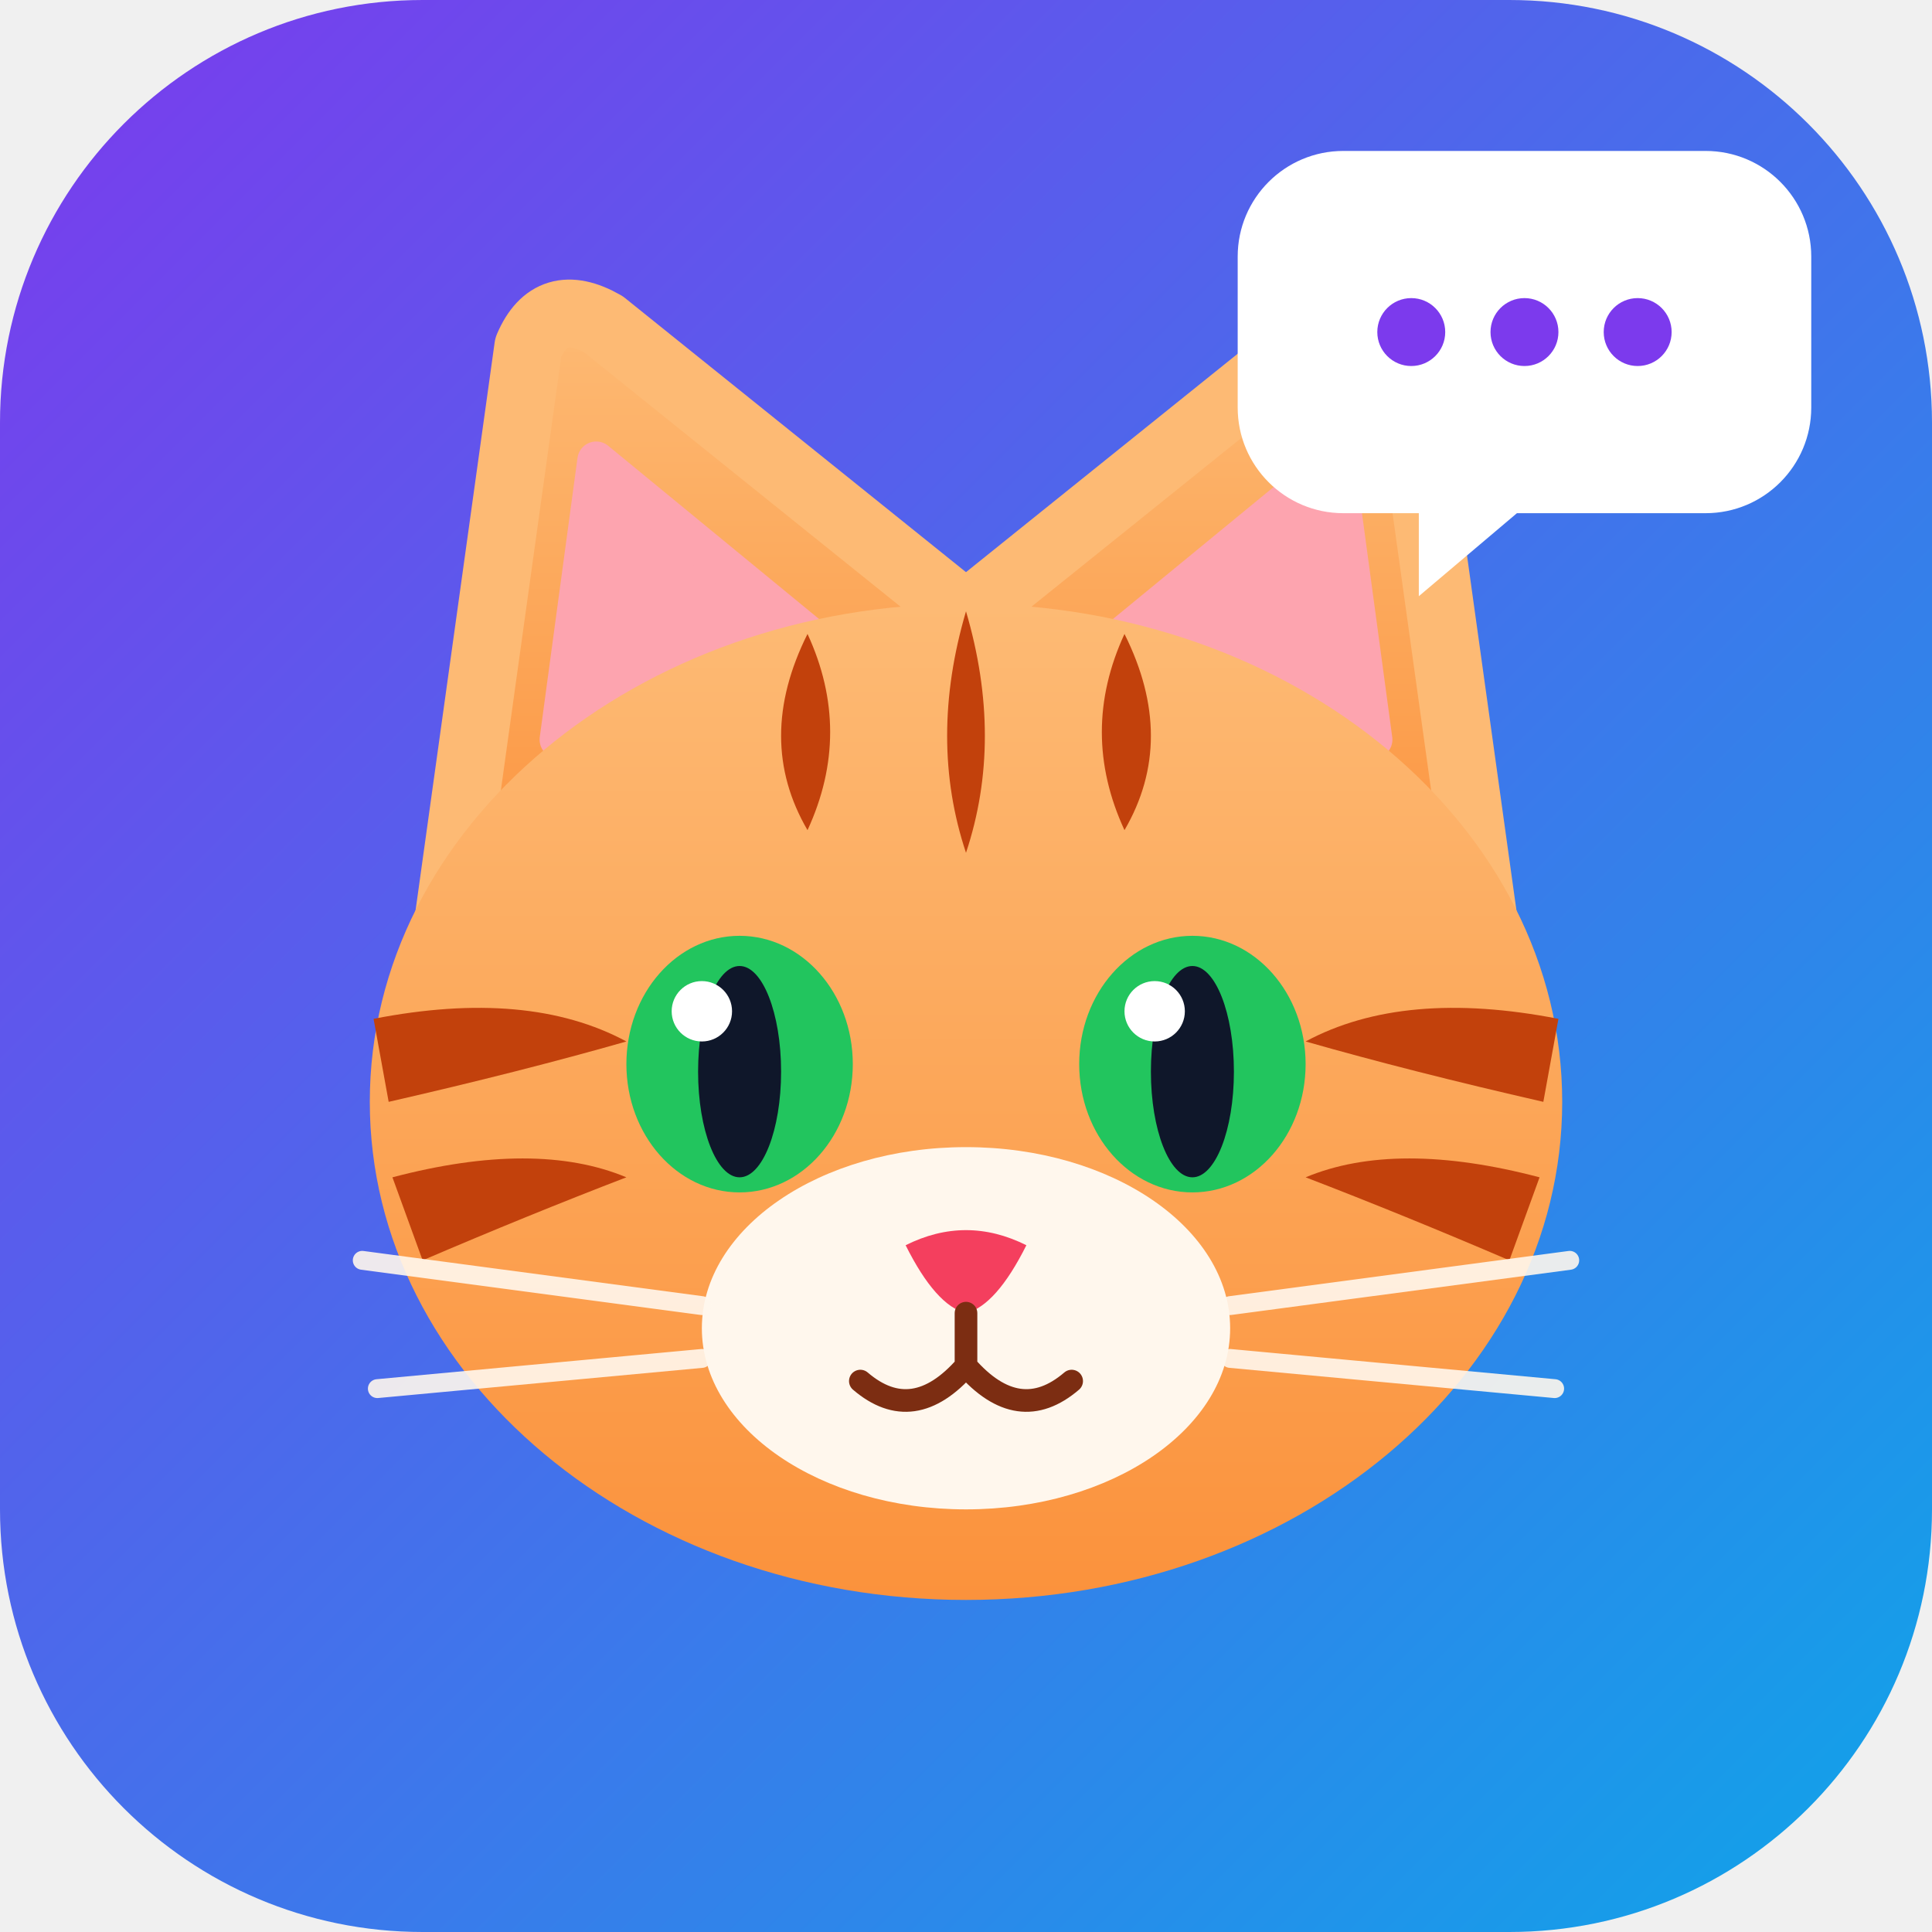
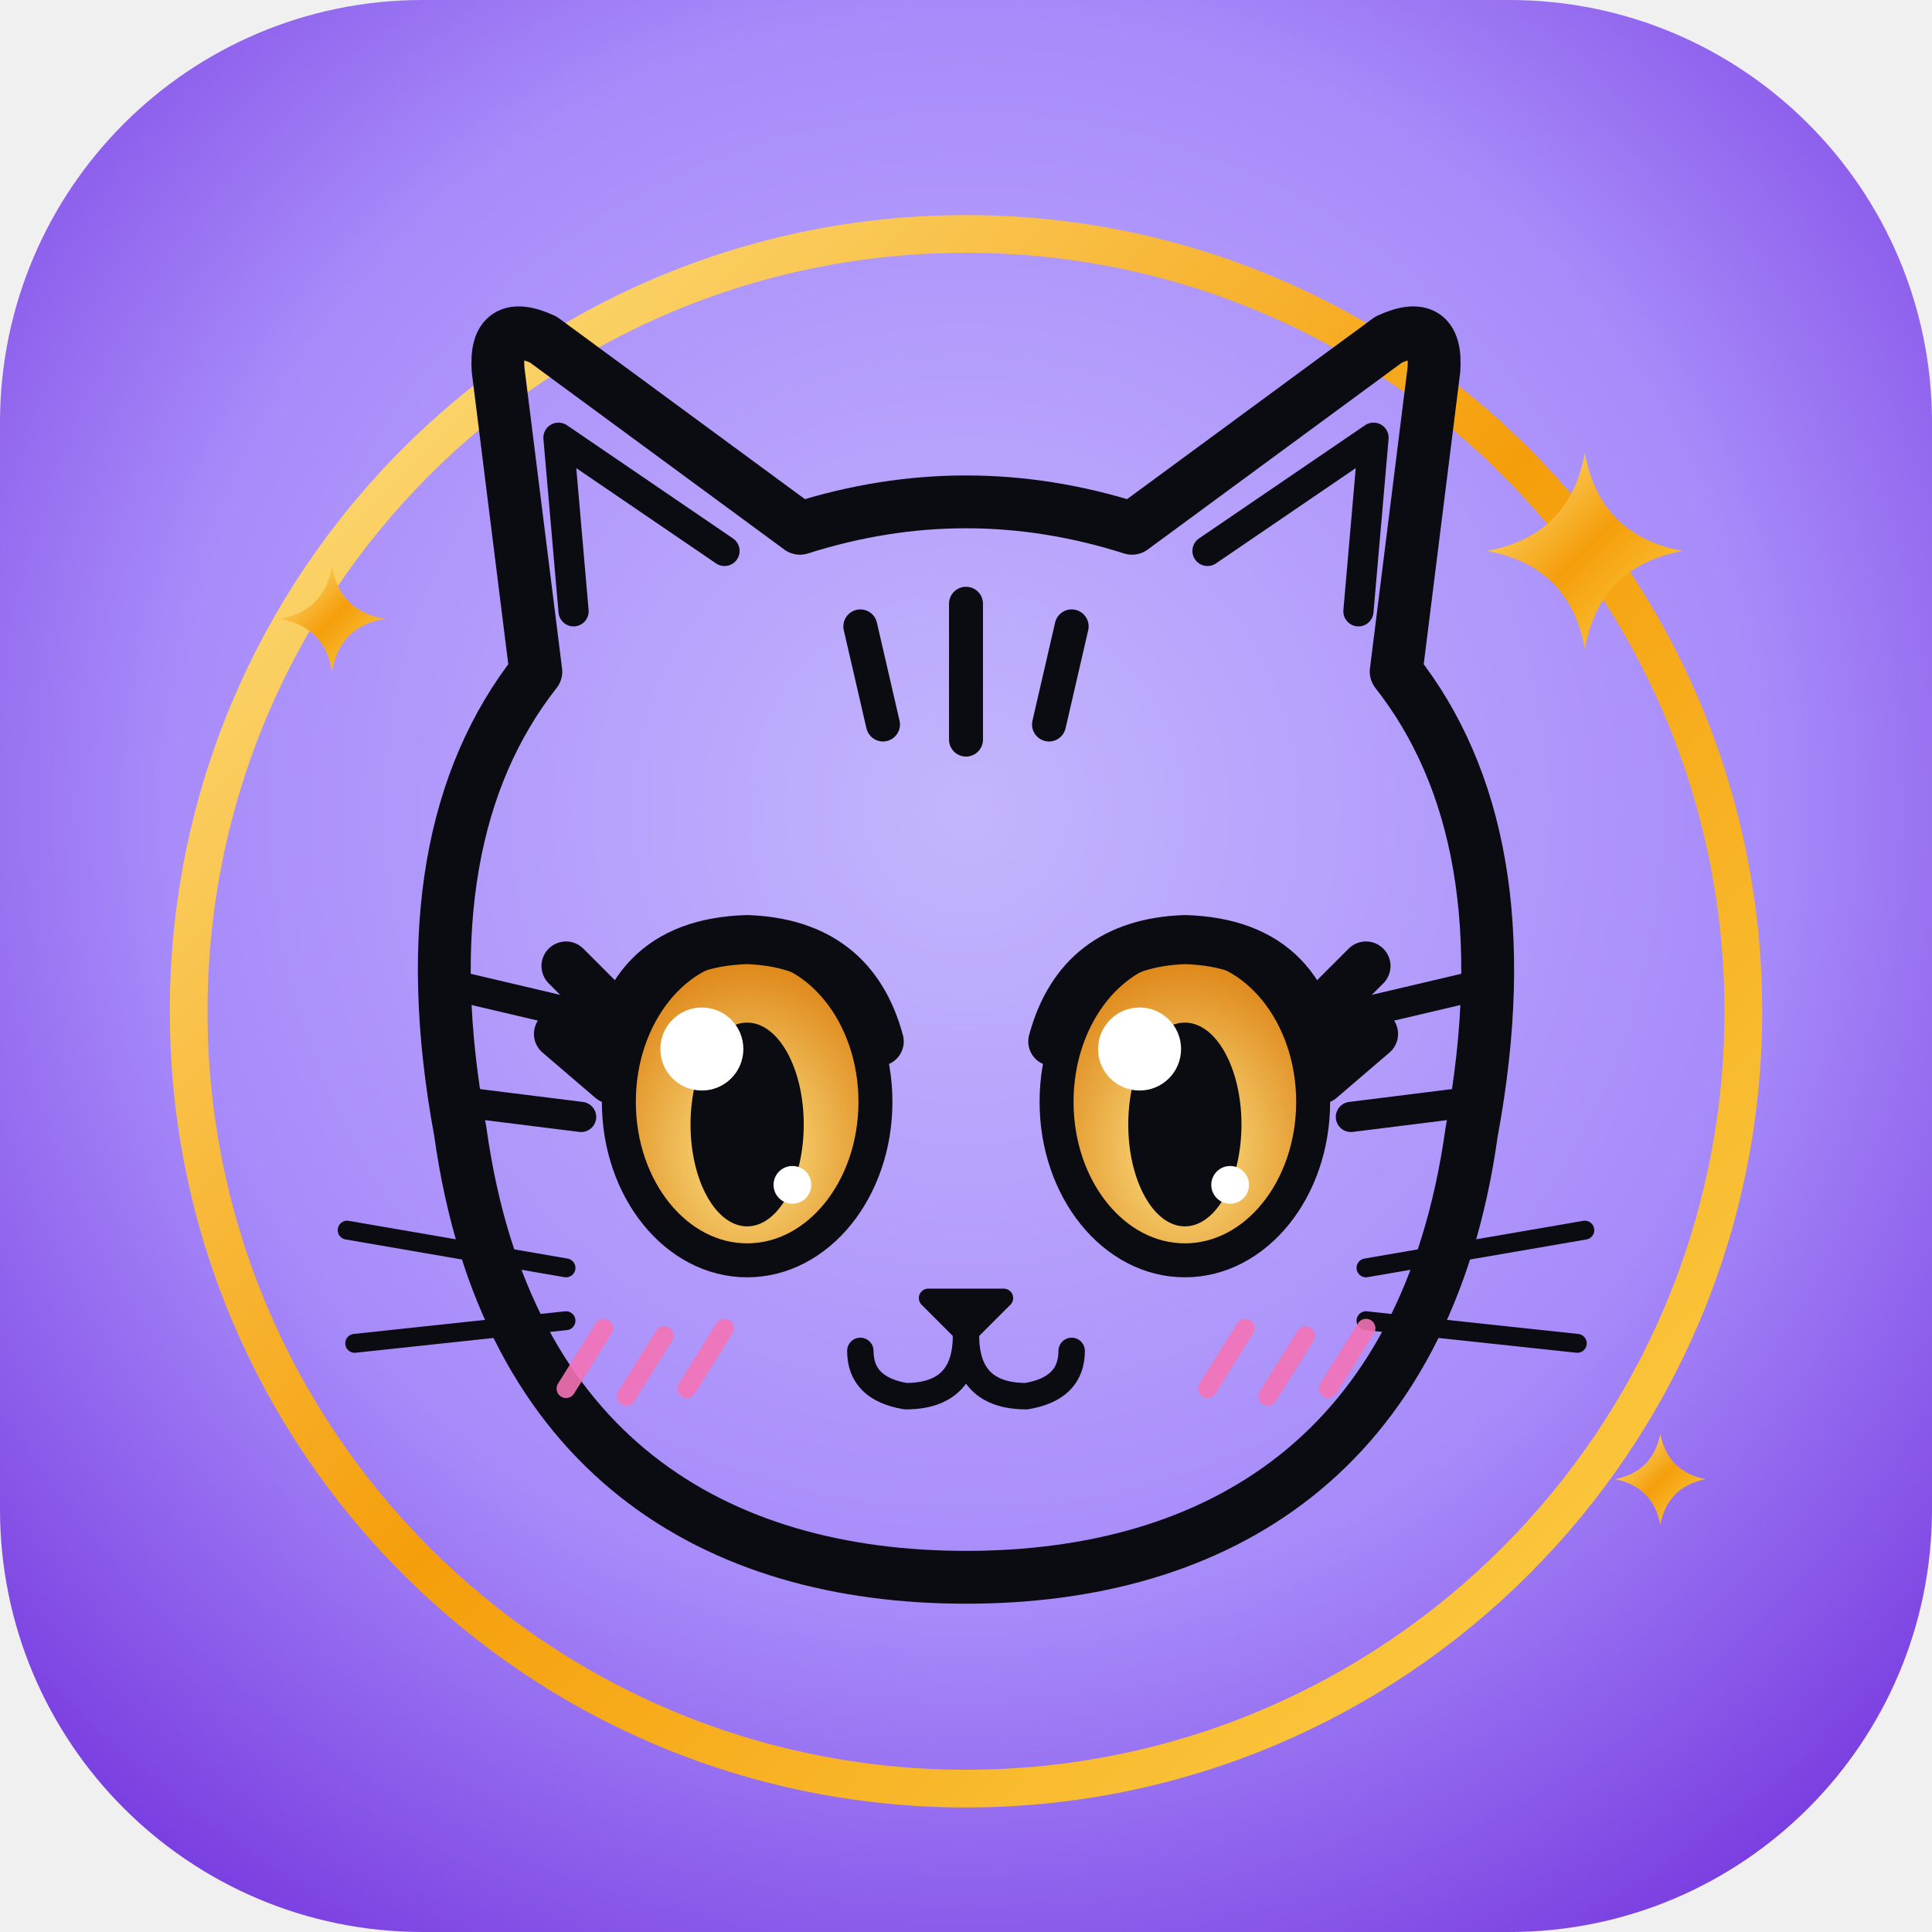
<svg xmlns="http://www.w3.org/2000/svg" viewBox="0 0 512 512">
  <defs>
-     <linearGradient id="fundo" x1="0" y1="0" x2="1" y2="1">
-       <stop offset="0" stop-color="#7c3aed" />
-       <stop offset="1" stop-color="#0ea5e9" />
+     <radialGradient id="fundo" cx=".5" cy=".42" r=".75">
+       <stop offset="0" stop-color="#c4b5fd" />
+       <stop offset=".55" stop-color="#a78bfa" />
+       <stop offset="1" stop-color="#6d28d9" />
+     </radialGradient>
+     <linearGradient id="ouro" x1="0" y1="0" x2="1" y2="1">
+       <stop offset="0" stop-color="#fde68a" />
+       <stop offset=".5" stop-color="#f59e0b" />
+       <stop offset="1" stop-color="#fcd34d" />
    </linearGradient>
-     <linearGradient id="pelo" x1="0" y1="0" x2="0" y2="1">
-       <stop offset="0" stop-color="#fdba74" />
-       <stop offset="1" stop-color="#fb923c" />
-     </linearGradient>
+     <radialGradient id="olho" cx=".5" cy=".65" r=".7">
+       <stop offset="0" stop-color="#fde68a" />
+       <stop offset="1" stop-color="#d97706" />
+     </radialGradient>
  </defs>
  <rect class="fundo" width="512" height="512" rx="112" fill="url(#fundo)" />
-   <g class="gato">
-     <path d="M118 250 L140 92 Q146 78 160 86 L262 168 Z" fill="url(#pelo)" stroke="#fdba74" stroke-width="18" stroke-linejoin="round" />
-     <path d="M394 250 L372 92 Q366 78 352 86 L250 168 Z" fill="url(#pelo)" stroke="#fdba74" stroke-width="18" stroke-linejoin="round" />
-     <path d="M148 196 L158 122 L214 168 Z" fill="#fda4af" stroke="#fda4af" stroke-width="10" stroke-linejoin="round" />
-     <path d="M364 196 L354 122 L298 168 Z" fill="#fda4af" stroke="#fda4af" stroke-width="10" stroke-linejoin="round" />
-     <ellipse cx="256" cy="292" rx="158" ry="132" fill="url(#pelo)" />
-     <path d="M256 162 Q246 196 256 226 Q266 196 256 162 Z" fill="#c2410c" />
-     <path d="M214 168 Q200 196 214 220 Q226 194 214 168 Z" fill="#c2410c" />
-     <path d="M298 168 Q312 196 298 220 Q286 194 298 168 Z" fill="#c2410c" />
-     <path d="M99 270 Q140 262 166 276 Q138 284 103 292 Z" fill="#c2410c" />
-     <path d="M104 312 Q142 302 166 312 Q140 322 112 334 Z" fill="#c2410c" />
-     <path d="M413 270 Q372 262 346 276 Q374 284 409 292 Z" fill="#c2410c" />
-     <path d="M408 312 Q370 302 346 312 Q372 322 400 334 Z" fill="#c2410c" />
-     <ellipse cx="256" cy="352" rx="70" ry="48" fill="#fff7ed" />
-     <ellipse cx="196" cy="282" rx="30" ry="34" fill="#22c55e" />
-     <ellipse cx="316" cy="282" rx="30" ry="34" fill="#22c55e" />
-     <ellipse cx="196" cy="284" rx="11" ry="28" fill="#0f172a" />
-     <ellipse cx="316" cy="284" rx="11" ry="28" fill="#0f172a" />
-     <circle cx="186" cy="268" r="8" fill="#fff" />
-     <circle cx="306" cy="268" r="8" fill="#fff" />
-     <path d="M240 330 Q256 322 272 330 Q264 346 256 348 Q248 346 240 330 Z" fill="#f43f5e" />
-     <path d="M256 348 L256 362 M256 362 Q242 378 228 366 M256 362 Q270 378 284 366" fill="none" stroke="#7c2d12" stroke-width="6" stroke-linecap="round" />
-     <g stroke="#fff7ed" stroke-width="5" stroke-linecap="round" opacity=".9">
-       <path d="M186 346 L96 334" />
-       <path d="M186 360 L100 368" />
-       <path d="M326 346 L416 334" />
-       <path d="M326 360 L412 368" />
-     </g>
+   <circle class="fundo" cx="256" cy="268" r="206" fill="none" stroke="url(#ouro)" stroke-width="10" />
+   <g class="gato" fill="none" stroke="#0b0b12" stroke-linecap="round" stroke-linejoin="round">
+     <path stroke-width="14" d="M122 300 C112 246 120 206 142 178 L132 98 Q131 84 144 90 L212 140 Q256 126 300 140 L368 90 Q381 84 380 98 L370 178 C392 206 400 246 390 300 C378 386 322 418 256 418 C190 418 134 386 122 300 Z" />
+     <path stroke-width="8" d="M152 162 L148 116 L192 146" />
+     <path stroke-width="8" d="M360 162 L364 116 L320 146" />
+     <path stroke-width="9" d="M256 160 L256 196 M228 166 L234 192 M284 166 L278 192" />
+     <path stroke-width="8" d="M124 262 L158 270 M122 292 L154 296 M388 262 L354 270 M390 292 L358 296" />
+     <ellipse cx="198" cy="292" rx="34" ry="42" fill="url(#olho)" stroke-width="9" />
+     <ellipse cx="314" cy="292" rx="34" ry="42" fill="url(#olho)" stroke-width="9" />
+     <path stroke-width="13" d="M162 286 Q164 250 198 249 Q226 250 233 276 M162 286 L148 274 M164 270 L150 256" />
+     <path stroke-width="13" d="M350 286 Q348 250 314 249 Q286 250 279 276 M350 286 L364 274 M348 270 L362 256" />
+     <ellipse cx="198" cy="298" rx="15" ry="27" fill="#0b0b12" stroke="none" />
+     <ellipse cx="314" cy="298" rx="15" ry="27" fill="#0b0b12" stroke="none" />
+     <circle cx="186" cy="278" r="11" fill="#fff" stroke="none" />
+     <circle cx="210" cy="314" r="5" fill="#fff" stroke="none" />
+     <circle cx="302" cy="278" r="11" fill="#fff" stroke="none" />
+     <circle cx="326" cy="314" r="5" fill="#fff" stroke="none" />
+     <path d="M246 344 L266 344 L256 354 Z" fill="#0b0b12" stroke-width="5" />
+     <path stroke-width="7" d="M256 354 Q256 370 240 370 Q228 368 228 358 M256 354 Q256 370 272 370 Q284 368 284 358" />
+     <path stroke-width="5" d="M150 336 L92 326 M150 350 L94 356 M362 336 L420 326 M362 350 L418 356" />
  </g>
-   <g class="balao">
-     <path d="M356 40 h96 a28 28 0 0 1 28 28 v40 a28 28 0 0 1 -28 28 h-50 l-26 22 v-22 h-20 a28 28 0 0 1 -28 -28 v-40 a28 28 0 0 1 28 -28 z" fill="#fff" />
-     <circle cx="374" cy="88" r="9" fill="#7c3aed" />
-     <circle cx="404" cy="88" r="9" fill="#7c3aed" />
-     <circle cx="434" cy="88" r="9" fill="#7c3aed" />
+   <g stroke="#f472b6" stroke-width="5" stroke-linecap="round" opacity=".9">
+     <path d="M150 368 L160 352 M166 370 L176 354 M182 368 L192 352" />
+     <path d="M320 368 L330 352 M336 370 L346 354 M352 368 L362 352" />
+   </g>
+   <g fill="url(#ouro)">
+     <path d="M420 120 Q424 142 446 146 Q424 150 420 172 Q416 150 394 146 Q416 142 420 120 Z" />
+     <path d="M88 150 Q90 162 102 164 Q90 166 88 178 Q86 166 74 164 Q86 162 88 150 Z" />
+     <path d="M440 380 Q442 390 452 392 Q442 394 440 404 Q438 394 428 392 Q438 390 440 380 Z" />
  </g>
</svg>
